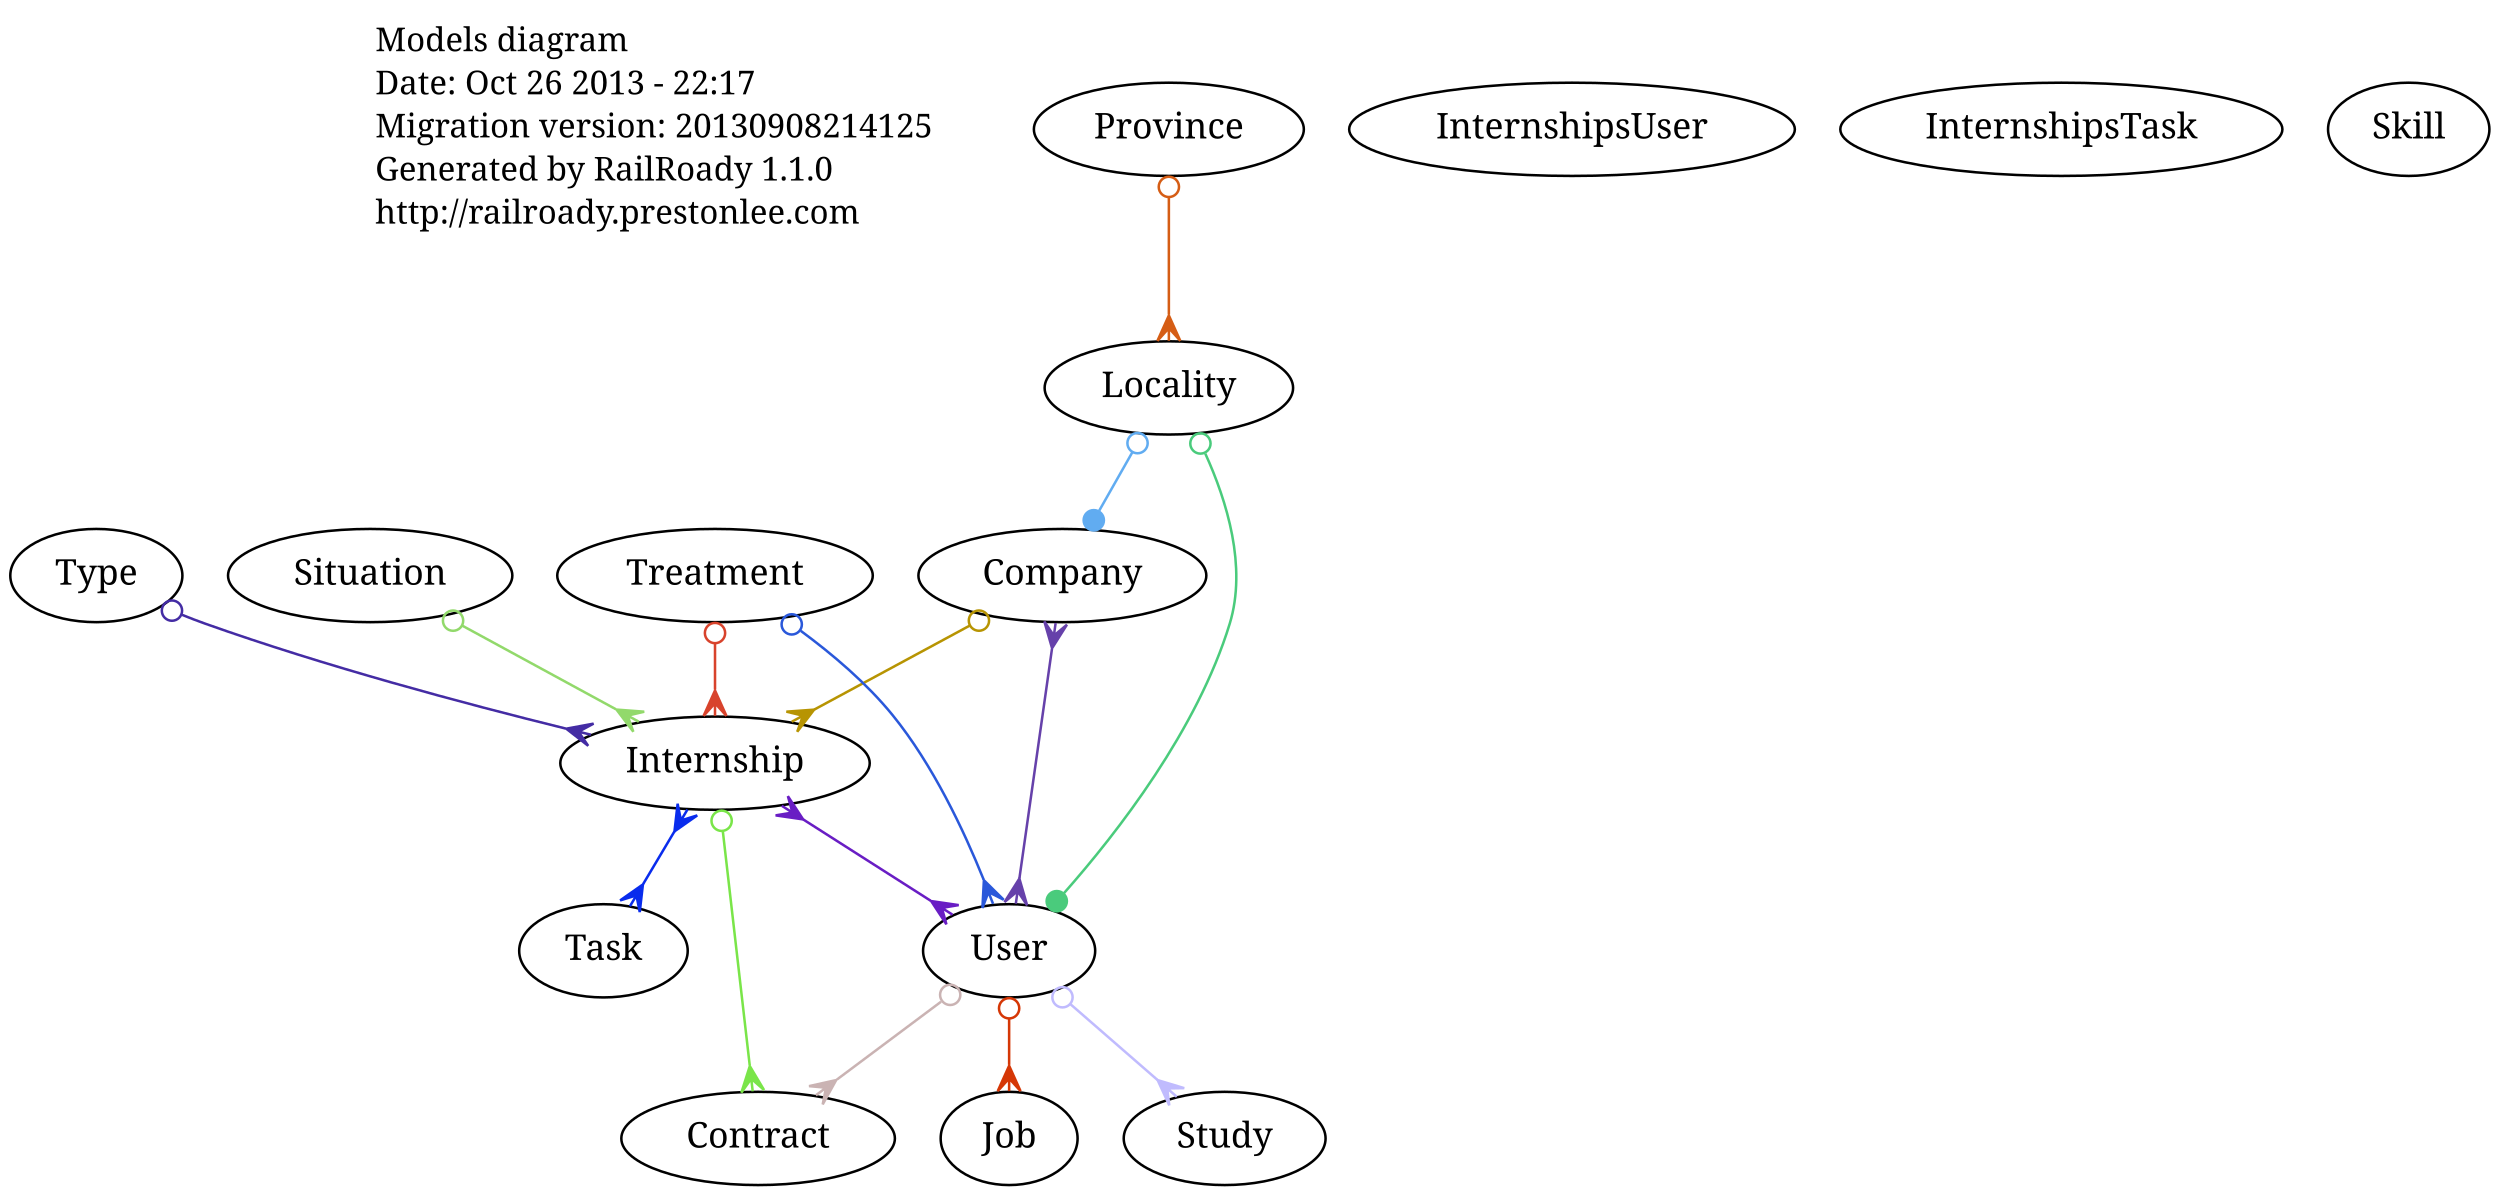
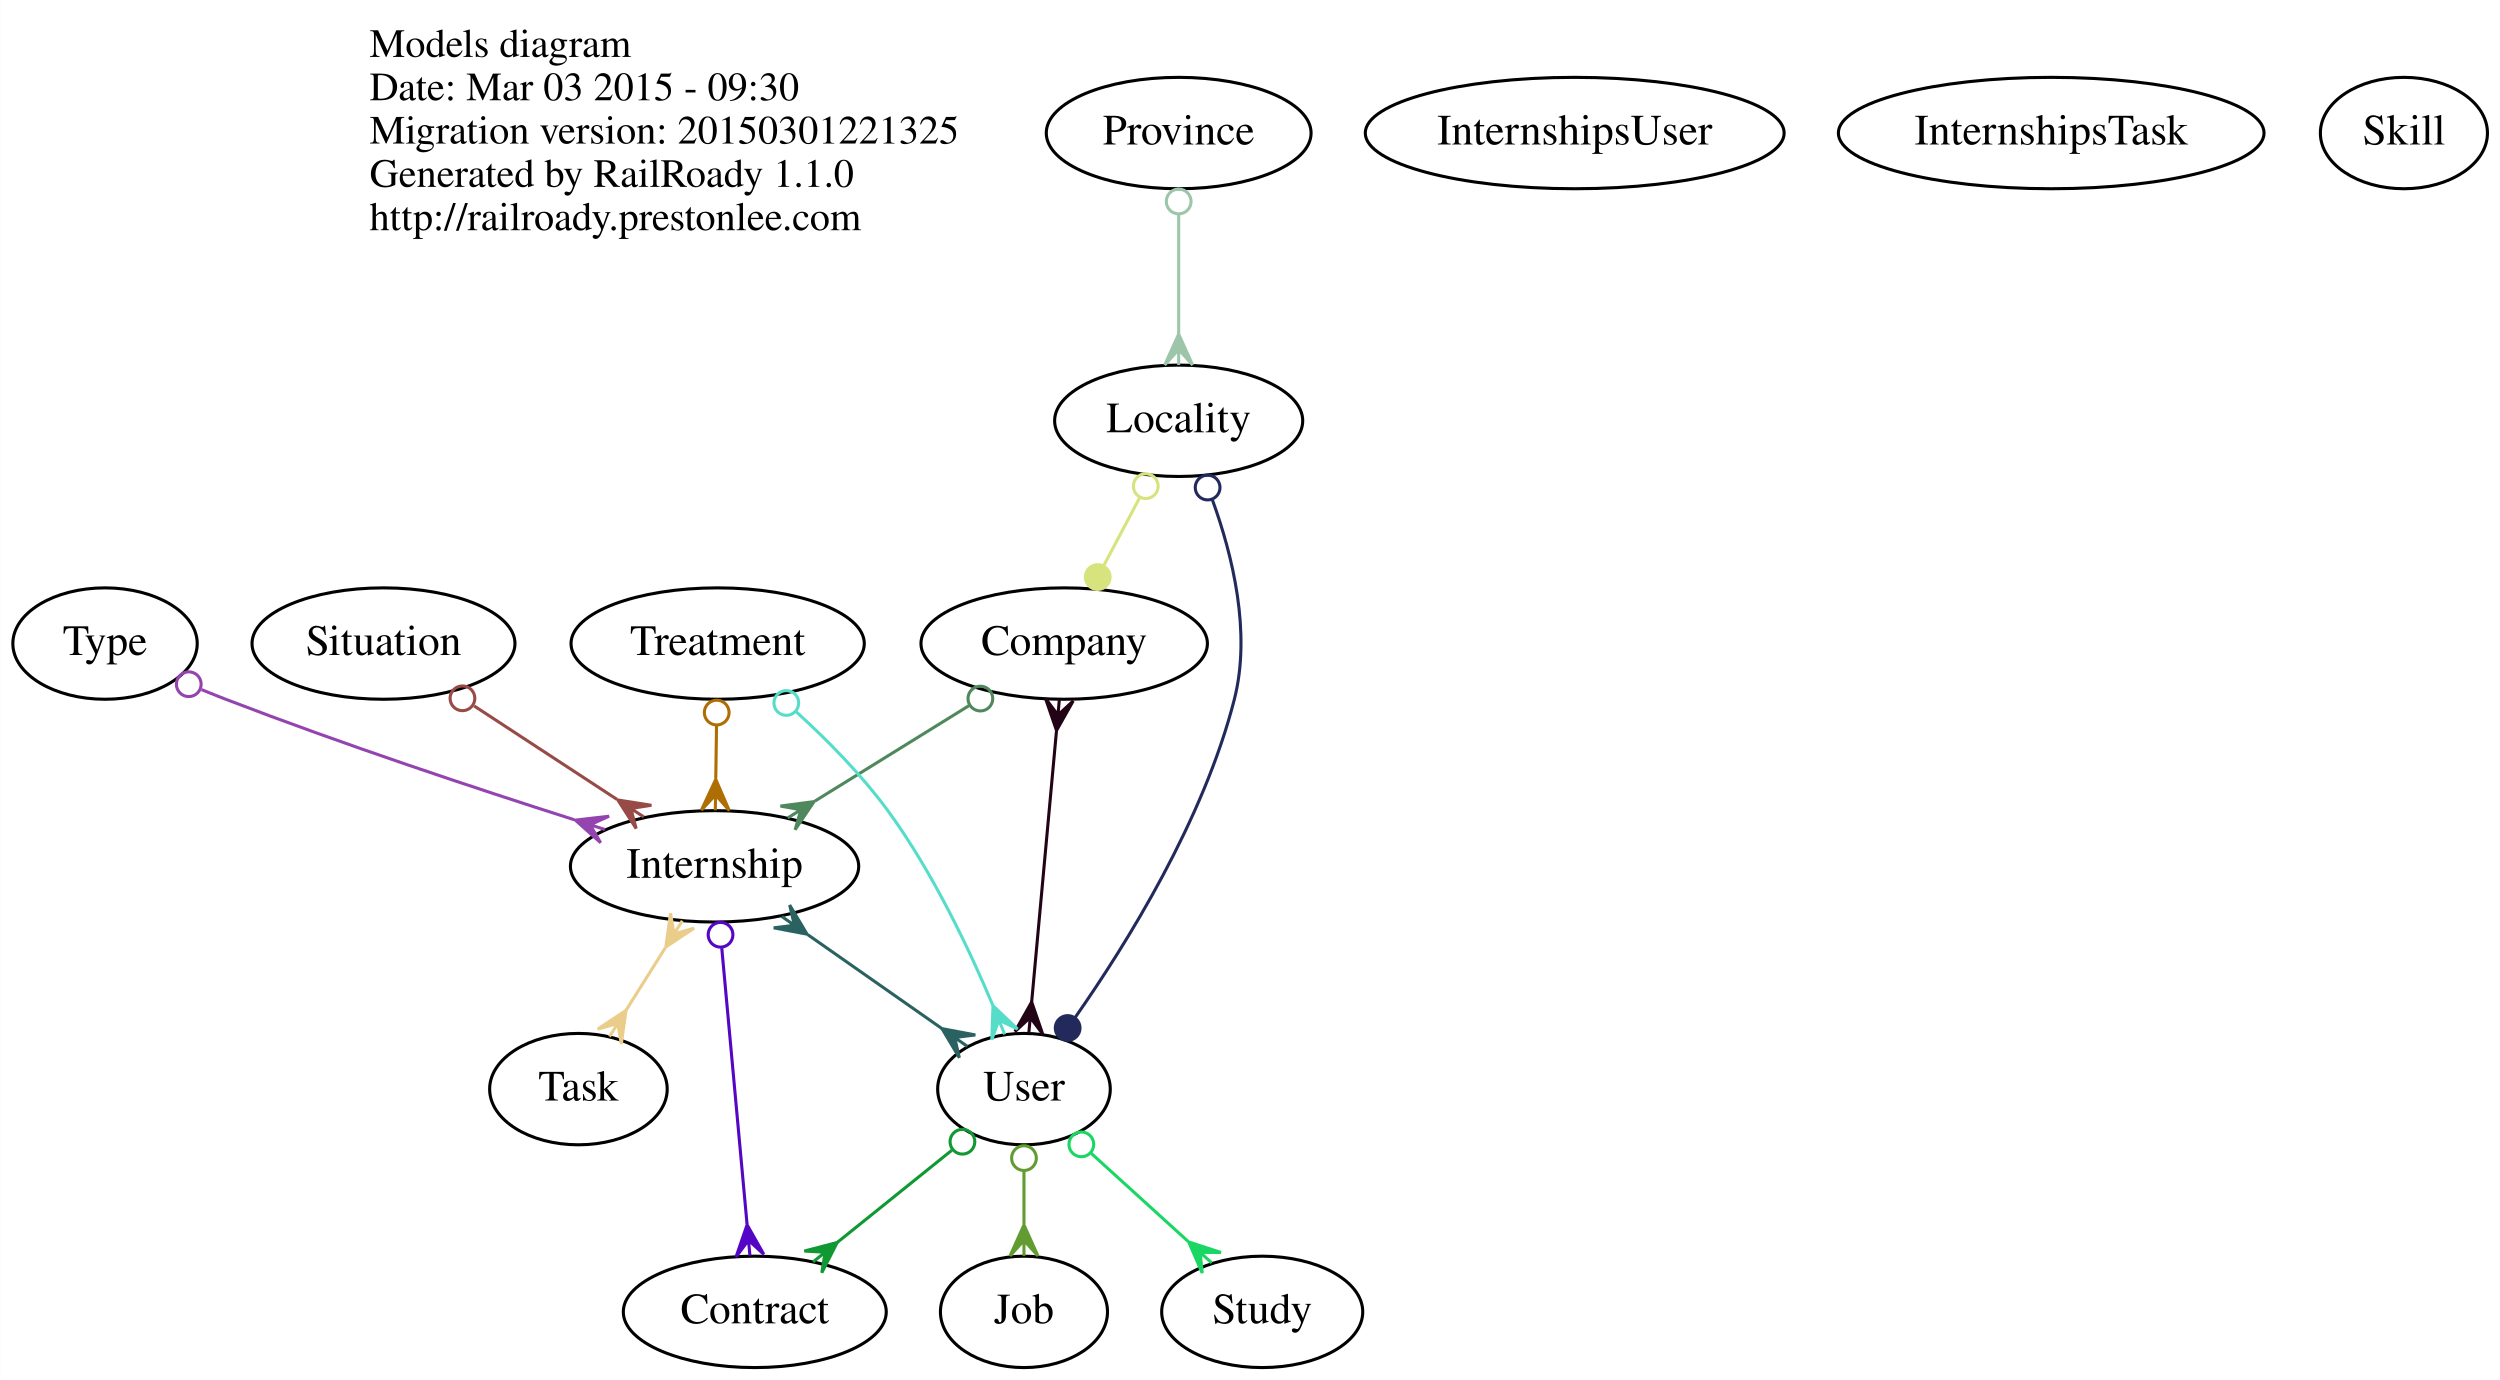
- <svg xmlns="http://www.w3.org/2000/svg" width="986pt" height="472pt" viewBox="0.00 0.00 986.00 472.00">
-   <g id="graph1" class="graph" transform="scale(1 1) rotate(0) translate(4 468)">
-     <polygon fill="white" stroke="white" points="-4,5 -4,-468 983,-468 983,5 -4,5" />
+ <svg xmlns="http://www.w3.org/2000/svg" width="808pt" height="446pt" viewBox="0.00 0.00 807.90 446.00">
+   <g id="graph0" class="graph" transform="scale(1 1) rotate(0) translate(4 442)">
+     <polygon fill="white" stroke="none" points="-4,4 -4,-442 803.897,-442 803.897,4 -4,4" />
    <g id="node1" class="node">
-       <text text-anchor="start" x="144" y="-447.8" font-family="Times Roman,serif" font-size="13.00">Models diagram</text>
-       <text text-anchor="start" x="144" y="-430.8" font-family="Times Roman,serif" font-size="13.00">Date: Oct 26 2013 - 22:17</text>
-       <text text-anchor="start" x="144" y="-413.8" font-family="Times Roman,serif" font-size="13.00">Migration version: 20130908214125</text>
-       <text text-anchor="start" x="144" y="-396.8" font-family="Times Roman,serif" font-size="13.00">Generated by RailRoady 1.1.0</text>
-       <text text-anchor="start" x="144" y="-379.8" font-family="Times Roman,serif" font-size="13.00">http://railroady.prestonlee.com</text>
+       <text text-anchor="start" x="115.397" y="-423.6" font-family="Times,serif" font-size="13.00">Models diagram</text>
+       <text text-anchor="start" x="115.397" y="-409.6" font-family="Times,serif" font-size="13.00">Date: Mar 03 2015 - 09:30</text>
+       <text text-anchor="start" x="115.397" y="-395.6" font-family="Times,serif" font-size="13.00">Migration version: 20150301221325</text>
+       <text text-anchor="start" x="115.397" y="-381.6" font-family="Times,serif" font-size="13.00">Generated by RailRoady 1.1.0</text>
+       <text text-anchor="start" x="115.397" y="-367.6" font-family="Times,serif" font-size="13.00">http://railroady.prestonlee.com</text>
    </g>
    <g id="node2" class="node">
-       <ellipse fill="none" stroke="black" cx="142" cy="-241" rx="56.068" ry="18.385" />
-       <text text-anchor="middle" x="142" y="-237.4" font-family="Times Roman,serif" font-size="14.00">Situation</text>
+       <ellipse fill="none" stroke="black" cx="119.897" cy="-234" rx="42.494" ry="18" />
+       <text text-anchor="middle" x="119.897" y="-230.3" font-family="Times,serif" font-size="14.00">Situation</text>
    </g>
    <g id="node4" class="node">
-       <ellipse fill="none" stroke="black" cx="278" cy="-167" rx="61.018" ry="18.385" />
-       <text text-anchor="middle" x="278" y="-163.4" font-family="Times Roman,serif" font-size="14.00">Internship</text>
+       <ellipse fill="none" stroke="black" cx="226.897" cy="-162" rx="46.593" ry="18" />
+       <text text-anchor="middle" x="226.897" y="-158.3" font-family="Times,serif" font-size="14.00">Internship</text>
+     </g>
+     <g id="edge1" class="edge">
+       <path fill="none" stroke="#984a46" d="M149.181,-213.843C163.486,-204.484 180.718,-193.211 195.317,-183.66" />
+       <ellipse fill="none" stroke="#984a46" cx="145.415" cy="-216.306" rx="4" ry="4" />
+       <polygon fill="#984a46" stroke="#984a46" points="195.649,-183.443 206.481,-181.734 199.833,-180.706 204.017,-177.968 204.017,-177.968 204.017,-177.968 199.833,-180.706 201.553,-174.203 195.649,-183.443 195.649,-183.443" />
+     </g>
+     <g id="node3" class="node">
+       <ellipse fill="none" stroke="black" cx="239.897" cy="-18" rx="42.494" ry="18" />
+       <text text-anchor="middle" x="239.897" y="-14.3" font-family="Times,serif" font-size="14.00">Contract</text>
    </g>
    <g id="edge2" class="edge">
-       <path fill="none" stroke="#92d96b" d="M178.321,-221.237C197.015,-211.066 219.822,-198.656 238.9,-188.275" />
-       <ellipse fill="none" stroke="#92d96b" cx="174.689" cy="-223.213" rx="4" ry="4" />
-       <polygon fill="#92d96b" stroke="#92d96b" points="239.148,-188.14 250.083,-187.313 243.54,-185.75 247.932,-183.361 247.932,-183.361 247.932,-183.361 243.54,-185.75 245.781,-179.408 239.148,-188.14 239.148,-188.14" />
+       <path fill="none" stroke="#5505c5" d="M229.227,-135.558C231.526,-110.444 235.03,-72.164 237.39,-46.393" />
+       <ellipse fill="none" stroke="#5505c5" cx="228.83" cy="-139.888" rx="4" ry="4" />
+       <polygon fill="#5505c5" stroke="#5505c5" points="237.412,-46.148 242.805,-36.6 237.868,-41.168 238.324,-36.189 238.324,-36.189 238.324,-36.189 237.868,-41.168 233.842,-35.779 237.412,-46.148 237.412,-46.148" />
    </g>
-     <g id="node3" class="node">
-       <ellipse fill="none" stroke="black" cx="295" cy="-19" rx="53.948" ry="18.385" />
-       <text text-anchor="middle" x="295" y="-15.4" font-family="Times Roman,serif" font-size="14.00">Contract</text>
+     <g id="node11" class="node">
+       <ellipse fill="none" stroke="black" cx="182.897" cy="-90" rx="28.695" ry="18" />
+       <text text-anchor="middle" x="182.897" y="-86.3" font-family="Times,serif" font-size="14.00">Task</text>
+     </g>
+     <g id="edge3" class="edge">
+       <path fill="none" stroke="#eacd8a" d="M210.968,-135.658C206.832,-129.077 202.384,-122.002 198.277,-115.467" />
+       <polygon fill="#eacd8a" stroke="#eacd8a" points="211.148,-135.945 212.66,-146.806 213.809,-140.178 216.47,-144.411 216.47,-144.411 216.47,-144.411 213.809,-140.178 220.28,-142.016 211.148,-135.945 211.148,-135.945" />
+       <polygon fill="#eacd8a" stroke="#eacd8a" points="198.269,-115.454 196.757,-104.593 195.608,-111.221 192.947,-106.988 192.947,-106.988 192.947,-106.988 195.608,-111.221 189.137,-109.383 198.269,-115.454 198.269,-115.454" />
+     </g>
+     <g id="node12" class="node">
+       <ellipse fill="none" stroke="black" cx="326.897" cy="-90" rx="27.895" ry="18" />
+       <text text-anchor="middle" x="326.897" y="-86.3" font-family="Times,serif" font-size="14.00">User</text>
    </g>
    <g id="edge4" class="edge">
-       <path fill="none" stroke="#7ae549" d="M281.101,-140.006C284.097,-113.917 288.622,-74.527 291.688,-47.834" />
-       <ellipse fill="none" stroke="#7ae549" cx="280.61" cy="-144.282" rx="4" ry="4" />
-       <polygon fill="#7ae549" stroke="#7ae549" points="291.723,-47.527 297.335,-38.106 292.294,-42.559 292.864,-37.592 292.864,-37.592 292.864,-37.592 292.294,-42.559 288.394,-37.079 291.723,-47.527 291.723,-47.527" />
+       <path fill="none" stroke="#296261" d="M257.004,-139.925C270.786,-130.278 286.977,-118.945 300.303,-109.616" />
+       <polygon fill="#296261" stroke="#296261" points="256.788,-140.076 246.015,-142.124 252.692,-142.944 248.596,-145.811 248.596,-145.811 248.596,-145.811 252.692,-142.944 251.176,-149.498 256.788,-140.076 256.788,-140.076" />
+       <polygon fill="#296261" stroke="#296261" points="300.4,-109.548 311.173,-107.5 304.496,-106.681 308.592,-103.814 308.592,-103.814 308.592,-103.814 304.496,-106.681 306.012,-100.127 300.4,-109.548 300.4,-109.548" />
    </g>
-     <g id="node11" class="node">
-       <ellipse fill="none" stroke="black" cx="234" cy="-93" rx="33.234" ry="18.385" />
-       <text text-anchor="middle" x="234" y="-89.4" font-family="Times Roman,serif" font-size="14.00">Task</text>
+     <g id="node5" class="node">
+       <ellipse fill="none" stroke="black" cx="29.897" cy="-234" rx="29.795" ry="18" />
+       <text text-anchor="middle" x="29.897" y="-230.3" font-family="Times,serif" font-size="14.00">Type</text>
+     </g>
+     <g id="edge5" class="edge">
+       <path fill="none" stroke="#9444af" d="M61.089,-219.118C63.719,-218.034 66.347,-216.982 68.897,-216 106.42,-201.56 149.761,-187.18 181.549,-177.05" />
+       <ellipse fill="none" stroke="#9444af" cx="56.956" cy="-220.862" rx="4" ry="4" />
+       <polygon fill="#9444af" stroke="#9444af" points="181.908,-176.936 192.8,-178.205 186.675,-175.426 191.441,-173.916 191.441,-173.916 191.441,-173.916 186.675,-175.426 190.082,-169.626 181.908,-176.936 181.908,-176.936" />
+     </g>
+     <g id="node6" class="node">
+       <ellipse fill="none" stroke="black" cx="339.897" cy="-234" rx="46.292" ry="18" />
+       <text text-anchor="middle" x="339.897" y="-230.3" font-family="Times,serif" font-size="14.00">Company</text>
    </g>
    <g id="edge6" class="edge">
-       <path fill="none" stroke="#092ced" d="M261.98,-140.058C257.963,-133.301 253.657,-126.06 249.657,-119.333" />
-       <polygon fill="#092ced" stroke="#092ced" points="262.013,-140.112 263.256,-151.008 264.568,-144.41 267.124,-148.708 267.124,-148.708 267.124,-148.708 264.568,-144.41 270.992,-146.408 262.013,-140.112 262.013,-140.112" />
-       <polygon fill="#092ced" stroke="#092ced" points="249.559,-119.168 248.316,-108.272 247.004,-114.87 244.448,-110.572 244.448,-110.572 244.448,-110.572 247.004,-114.87 240.58,-112.872 249.559,-119.168 249.559,-119.168" />
+       <path fill="none" stroke="#4f885d" d="M309.132,-213.942C293.708,-204.387 275.03,-192.817 259.375,-183.119" />
+       <ellipse fill="none" stroke="#4f885d" cx="312.808" cy="-216.219" rx="4" ry="4" />
+       <polygon fill="#4f885d" stroke="#4f885d" points="259.056,-182.921 252.924,-173.829 254.805,-180.288 250.555,-177.655 250.555,-177.655 250.555,-177.655 254.805,-180.288 248.185,-181.48 259.056,-182.921 259.056,-182.921" />
    </g>
-     <g id="node12" class="node">
-       <ellipse fill="none" stroke="black" cx="394" cy="-93" rx="33.941" ry="18.385" />
-       <text text-anchor="middle" x="394" y="-89.4" font-family="Times Roman,serif" font-size="14.00">User</text>
+     <g id="edge7" class="edge">
+       <path fill="none" stroke="#220416" d="M337.396,-205.679C335.09,-180.487 331.685,-143.295 329.383,-118.156" />
+       <polygon fill="#220416" stroke="#220416" points="337.417,-205.913 333.848,-216.282 337.873,-210.892 338.329,-215.871 338.329,-215.871 338.329,-215.871 337.873,-210.892 342.811,-215.461 337.417,-205.913 337.417,-205.913" />
+       <polygon fill="#220416" stroke="#220416" points="329.383,-118.148 332.952,-107.779 328.927,-113.168 328.471,-108.189 328.471,-108.189 328.471,-108.189 328.927,-113.168 323.99,-108.6 329.383,-118.148 329.383,-118.148" />
+     </g>
+     <g id="node7" class="node">
+       <ellipse fill="none" stroke="black" cx="504.897" cy="-399" rx="67.688" ry="18" />
+       <text text-anchor="middle" x="504.897" y="-395.3" font-family="Times,serif" font-size="14.00">InternshipsUser</text>
+     </g>
+     <g id="node8" class="node">
+       <ellipse fill="none" stroke="black" cx="658.897" cy="-399" rx="68.788" ry="18" />
+       <text text-anchor="middle" x="658.897" y="-395.3" font-family="Times,serif" font-size="14.00">InternshipsTask</text>
+     </g>
+     <g id="node9" class="node">
+       <ellipse fill="none" stroke="black" cx="376.897" cy="-306" rx="40.094" ry="18" />
+       <text text-anchor="middle" x="376.897" y="-302.3" font-family="Times,serif" font-size="14.00">Locality</text>
+     </g>
+     <g id="edge9" class="edge">
+       <path fill="none" stroke="#d7e37c" d="M364.245,-281.062C360.53,-274.034 356.464,-266.343 352.738,-259.293" />
+       <ellipse fill="none" stroke="#d7e37c" cx="366.26" cy="-284.875" rx="4" ry="4" />
+       <ellipse fill="#d7e37c" stroke="#d7e37c" cx="350.729" cy="-255.493" rx="4" ry="4" />
    </g>
    <g id="edge8" class="edge">
-       <path fill="none" stroke="#691dc4" d="M312.777,-144.815C328.744,-134.629 347.523,-122.649 363.001,-112.776" />
-       <polygon fill="#691dc4" stroke="#691dc4" points="312.753,-144.83 301.902,-146.414 308.538,-147.519 304.322,-150.208 304.322,-150.208 304.322,-150.208 308.538,-147.519 306.742,-154.002 312.753,-144.83 312.753,-144.83" />
-       <polygon fill="#691dc4" stroke="#691dc4" points="363.255,-112.613 374.106,-111.029 367.47,-109.924 371.686,-107.235 371.686,-107.235 371.686,-107.235 367.47,-109.924 369.265,-103.441 363.255,-112.613 363.255,-112.613" />
+       <path fill="none" stroke="#212a5b" d="M387.8,-280.431C394.33,-262.476 400.391,-237.595 394.897,-216 384.974,-176.994 360.141,-137.009 343.394,-113.089" />
+       <ellipse fill="none" stroke="#212a5b" cx="386.252" cy="-284.427" rx="4" ry="4" />
+       <ellipse fill="#212a5b" stroke="#212a5b" cx="341.014" cy="-109.749" rx="4" ry="4" />
    </g>
-     <g id="node5" class="node">
-       <ellipse fill="none" stroke="black" cx="34" cy="-241" rx="33.941" ry="18.385" />
-       <text text-anchor="middle" x="34" y="-237.4" font-family="Times Roman,serif" font-size="14.00">Type</text>
+     <g id="node10" class="node">
+       <ellipse fill="none" stroke="black" cx="227.897" cy="-234" rx="47.392" ry="18" />
+       <text text-anchor="middle" x="227.897" y="-230.3" font-family="Times,serif" font-size="14.00">Treatment</text>
+     </g>
+     <g id="edge11" class="edge">
+       <path fill="none" stroke="#ae6e03" d="M227.535,-207.64C227.455,-202.063 227.371,-196.132 227.29,-190.476" />
+       <ellipse fill="none" stroke="#ae6e03" cx="227.593" cy="-211.697" rx="4" ry="4" />
+       <polygon fill="#ae6e03" stroke="#ae6e03" points="227.285,-190.103 231.641,-180.04 227.213,-185.104 227.142,-180.104 227.142,-180.104 227.142,-180.104 227.213,-185.104 222.642,-180.169 227.285,-190.103 227.285,-190.103" />
    </g>
    <g id="edge10" class="edge">
-       <path fill="none" stroke="#442ca4" d="M67.757,-225.523C70.858,-224.271 73.972,-223.076 77,-222 123.981,-205.298 178.633,-190.638 219.079,-180.663" />
-       <ellipse fill="none" stroke="#442ca4" cx="63.818" cy="-227.17" rx="4" ry="4" />
-       <polygon fill="#442ca4" stroke="#442ca4" points="219.329,-180.602 230.111,-182.601 224.186,-179.416 229.043,-178.23 229.043,-178.23 229.043,-178.23 224.186,-179.416 227.975,-173.858 219.329,-180.602 219.329,-180.602" />
-     </g>
-     <g id="node6" class="node">
-       <ellipse fill="none" stroke="black" cx="415" cy="-241" rx="56.778" ry="18.385" />
-       <text text-anchor="middle" x="415" y="-237.4" font-family="Times Roman,serif" font-size="14.00">Company</text>
+       <path fill="none" stroke="#56ddca" d="M253.178,-212.053C263.233,-202.899 274.404,-191.611 282.897,-180 297.216,-160.424 309.087,-135.48 316.876,-116.983" />
+       <ellipse fill="none" stroke="#56ddca" cx="250.085" cy="-214.802" rx="4" ry="4" />
+       <polygon fill="#56ddca" stroke="#56ddca" points="316.885,-116.959 324.835,-109.406 318.778,-112.331 320.67,-107.703 320.67,-107.703 320.67,-107.703 318.778,-112.331 316.505,-106 316.885,-116.959 316.885,-116.959" />
    </g>
    <g id="edge12" class="edge">
-       <path fill="none" stroke="#b79402" d="M378.412,-221.237C359.495,-211.019 336.397,-198.543 317.126,-188.134" />
-       <ellipse fill="none" stroke="#b79402" cx="382.091" cy="-223.224" rx="4" ry="4" />
-       <polygon fill="#b79402" stroke="#b79402" points="317.088,-188.113 310.428,-179.401 312.688,-185.737 308.289,-183.361 308.289,-183.361 308.289,-183.361 312.688,-185.737 306.151,-187.32 317.088,-188.113 317.088,-188.113" />
+       <path fill="none" stroke="#109833" d="M303.555,-70.219C292.149,-61.042 278.368,-49.954 266.55,-40.445" />
+       <ellipse fill="none" stroke="#109833" cx="307.006" cy="-72.996" rx="4" ry="4" />
+       <polygon fill="#109833" stroke="#109833" points="266.526,-40.425 261.556,-30.651 262.63,-37.291 258.735,-34.157 258.735,-34.157 258.735,-34.157 262.63,-37.291 255.914,-37.663 266.526,-40.425 266.526,-40.425" />
+     </g>
+     <g id="node15" class="node">
+       <ellipse fill="none" stroke="black" cx="403.897" cy="-18" rx="32.494" ry="18" />
+       <text text-anchor="middle" x="403.897" y="-14.3" font-family="Times,serif" font-size="14.00">Study</text>
    </g>
    <g id="edge14" class="edge">
-       <path fill="none" stroke="#6641aa" d="M410.895,-212.071C407.185,-185.922 401.754,-147.644 398.058,-121.598" />
-       <polygon fill="#6641aa" stroke="#6641aa" points="410.935,-212.355 407.885,-222.888 411.638,-217.305 412.34,-222.256 412.34,-222.256 412.34,-222.256 411.638,-217.305 416.796,-221.623 410.935,-212.355 410.935,-212.355" />
-       <polygon fill="#6641aa" stroke="#6641aa" points="398.043,-121.493 401.093,-110.96 397.341,-116.543 396.638,-111.592 396.638,-111.592 396.638,-111.592 397.341,-116.543 392.183,-112.224 398.043,-121.493 398.043,-121.493" />
-     </g>
-     <g id="node7" class="node">
-       <ellipse fill="none" stroke="black" cx="616" cy="-417" rx="87.889" ry="18.385" />
-       <text text-anchor="middle" x="616" y="-413.4" font-family="Times Roman,serif" font-size="14.00">InternshipsUser</text>
-     </g>
-     <g id="node8" class="node">
-       <ellipse fill="none" stroke="black" cx="809" cy="-417" rx="87.18" ry="18.385" />
-       <text text-anchor="middle" x="809" y="-413.4" font-family="Times Roman,serif" font-size="14.00">InternshipsTask</text>
-     </g>
-     <g id="node9" class="node">
-       <ellipse fill="none" stroke="black" cx="457" cy="-315" rx="48.998" ry="18.385" />
-       <text text-anchor="middle" x="457" y="-311.4" font-family="Times Roman,serif" font-size="14.00">Locality</text>
-     </g>
-     <g id="edge18" class="edge">
-       <path fill="none" stroke="#61acf1" d="M442.651,-289.718C438.406,-282.238 433.756,-274.047 429.502,-266.55" />
-       <ellipse fill="none" stroke="#61acf1" cx="444.644" cy="-293.229" rx="4" ry="4" />
-       <ellipse fill="#61acf1" stroke="#61acf1" cx="427.383" cy="-262.817" rx="4" ry="4" />
-     </g>
-     <g id="edge16" class="edge">
-       <path fill="none" stroke="#4acb7c" d="M471.362,-289.122C479.909,-270.367 487.867,-244.464 481,-222 468.241,-180.264 436.935,-139.827 415.574,-115.674" />
-       <ellipse fill="none" stroke="#4acb7c" cx="469.445" cy="-293.089" rx="4" ry="4" />
-       <ellipse fill="#4acb7c" stroke="#4acb7c" cx="412.782" cy="-112.572" rx="4" ry="4" />
-     </g>
-     <g id="node10" class="node">
-       <ellipse fill="none" stroke="black" cx="278" cy="-241" rx="62.225" ry="18.385" />
-       <text text-anchor="middle" x="278" y="-237.4" font-family="Times Roman,serif" font-size="14.00">Treatment</text>
-     </g>
-     <g id="edge22" class="edge">
-       <path fill="none" stroke="#d8432c" d="M278,-214.309C278,-208.377 278,-202.061 278,-196.04" />
-       <ellipse fill="none" stroke="#d8432c" cx="278" cy="-218.327" rx="4" ry="4" />
-       <polygon fill="#d8432c" stroke="#d8432c" points="278,-195.667 282.5,-185.667 278,-190.667 278,-185.667 278,-185.667 278,-185.667 278,-190.667 273.5,-185.667 278,-195.667 278,-195.667" />
-     </g>
-     <g id="edge20" class="edge">
-       <path fill="none" stroke="#2a58da" d="M311.788,-219.217C324.253,-210.031 337.806,-198.552 348,-186 363.859,-166.472 376.104,-140.573 383.959,-121.066" />
-       <ellipse fill="none" stroke="#2a58da" cx="308.256" cy="-221.748" rx="4" ry="4" />
-       <polygon fill="#2a58da" stroke="#2a58da" points="384.048,-120.839 391.858,-113.142 385.855,-116.177 387.663,-111.515 387.663,-111.515 387.663,-111.515 385.855,-116.177 383.467,-109.888 384.048,-120.839 384.048,-120.839" />
-     </g>
-     <g id="edge24" class="edge">
-       <path fill="none" stroke="#cab3b3" d="M367.159,-72.937C354.48,-63.46 339.273,-52.093 326.095,-42.242" />
-       <ellipse fill="none" stroke="#cab3b3" cx="370.762" cy="-75.63" rx="4" ry="4" />
-       <polygon fill="#cab3b3" stroke="#cab3b3" points="325.784,-42.011 320.469,-32.419 321.78,-39.017 317.775,-36.023 317.775,-36.023 317.775,-36.023 321.78,-39.017 315.081,-39.628 325.784,-42.011 325.784,-42.011" />
-     </g>
-     <g id="node15" class="node">
-       <ellipse fill="none" stroke="black" cx="479" cy="-19" rx="39.807" ry="18.385" />
-       <text text-anchor="middle" x="479" y="-15.4" font-family="Times Roman,serif" font-size="14.00">Study</text>
-     </g>
-     <g id="edge28" class="edge">
-       <path fill="none" stroke="#c0bbfe" d="M418.283,-71.859C428.975,-62.551 441.563,-51.592 452.497,-42.073" />
-       <ellipse fill="none" stroke="#c0bbfe" cx="415.043" cy="-74.68" rx="4" ry="4" />
-       <polygon fill="#c0bbfe" stroke="#c0bbfe" points="452.574,-42.006 463.071,-38.834 456.345,-38.723 460.116,-35.44 460.116,-35.44 460.116,-35.44 456.345,-38.723 457.161,-32.046 452.574,-42.006 452.574,-42.006" />
+       <path fill="none" stroke="#1ad764" d="M348.643,-69.231C358.39,-60.37 369.918,-49.891 379.915,-40.802" />
+       <ellipse fill="none" stroke="#1ad764" cx="345.439" cy="-72.144" rx="4" ry="4" />
+       <polygon fill="#1ad764" stroke="#1ad764" points="380.142,-40.596 390.568,-37.199 383.841,-37.233 387.541,-33.869 387.541,-33.869 387.541,-33.869 383.841,-37.233 384.514,-30.54 380.142,-40.596 380.142,-40.596" />
    </g>
    <g id="node16" class="node">
-       <ellipse fill="none" stroke="black" cx="394" cy="-19" rx="27" ry="18.385" />
-       <text text-anchor="middle" x="394" y="-15.4" font-family="Times Roman,serif" font-size="14.00">Job</text>
+       <ellipse fill="none" stroke="black" cx="326.897" cy="-18" rx="27" ry="18" />
+       <text text-anchor="middle" x="326.897" y="-14.3" font-family="Times,serif" font-size="14.00">Job</text>
    </g>
-     <g id="edge26" class="edge">
-       <path fill="none" stroke="#d53706" d="M394,-66.309C394,-60.377 394,-54.061 394,-48.04" />
-       <ellipse fill="none" stroke="#d53706" cx="394" cy="-70.327" rx="4" ry="4" />
-       <polygon fill="#d53706" stroke="#d53706" points="394,-47.667 398.5,-37.667 394,-42.667 394,-37.667 394,-37.667 394,-37.667 394,-42.667 389.5,-37.667 394,-47.667 394,-47.667" />
+     <g id="edge13" class="edge">
+       <path fill="none" stroke="#629c31" d="M326.897,-63.64C326.897,-58.063 326.897,-52.132 326.897,-46.476" />
+       <ellipse fill="none" stroke="#629c31" cx="326.897" cy="-67.697" rx="4" ry="4" />
+       <polygon fill="#629c31" stroke="#629c31" points="326.897,-46.104 331.397,-36.104 326.897,-41.104 326.897,-36.104 326.897,-36.104 326.897,-36.104 326.897,-41.104 322.397,-36.104 326.897,-46.104 326.897,-46.104" />
    </g>
    <g id="node13" class="node">
-       <ellipse fill="none" stroke="black" cx="946" cy="-417" rx="31.82" ry="18.385" />
-       <text text-anchor="middle" x="946" y="-413.4" font-family="Times Roman,serif" font-size="14.00">Skill</text>
+       <ellipse fill="none" stroke="black" cx="772.897" cy="-399" rx="27" ry="18" />
+       <text text-anchor="middle" x="772.897" y="-395.3" font-family="Times,serif" font-size="14.00">Skill</text>
    </g>
    <g id="node14" class="node">
-       <ellipse fill="none" stroke="black" cx="457" cy="-417" rx="53.238" ry="18.385" />
-       <text text-anchor="middle" x="457" y="-413.4" font-family="Times Roman,serif" font-size="14.00">Province</text>
+       <ellipse fill="none" stroke="black" cx="376.897" cy="-399" rx="42.793" ry="18" />
+       <text text-anchor="middle" x="376.897" y="-395.3" font-family="Times,serif" font-size="14.00">Province</text>
    </g>
-     <g id="edge30" class="edge">
-       <path fill="none" stroke="#d55d15" d="M457,-390.015C457,-375.835 457,-358.445 457,-343.98" />
-       <ellipse fill="none" stroke="#d55d15" cx="457" cy="-394.292" rx="4" ry="4" />
-       <polygon fill="#d55d15" stroke="#d55d15" points="457,-343.59 461.5,-333.59 457,-338.59 457,-333.59 457,-333.59 457,-333.59 457,-338.59 452.5,-333.59 457,-343.59 457,-343.59" />
+     <g id="edge15" class="edge">
+       <path fill="none" stroke="#9dc5a9" d="M376.897,-372.729C376.897,-360.725 376.897,-346.362 376.897,-334.129" />
+       <ellipse fill="none" stroke="#9dc5a9" cx="376.897" cy="-376.884" rx="4" ry="4" />
+       <polygon fill="#9dc5a9" stroke="#9dc5a9" points="376.897,-334.04 381.397,-324.04 376.897,-329.04 376.897,-324.04 376.897,-324.04 376.897,-324.04 376.897,-329.04 372.397,-324.04 376.897,-334.04 376.897,-334.04" />
    </g>
  </g>
</svg>
